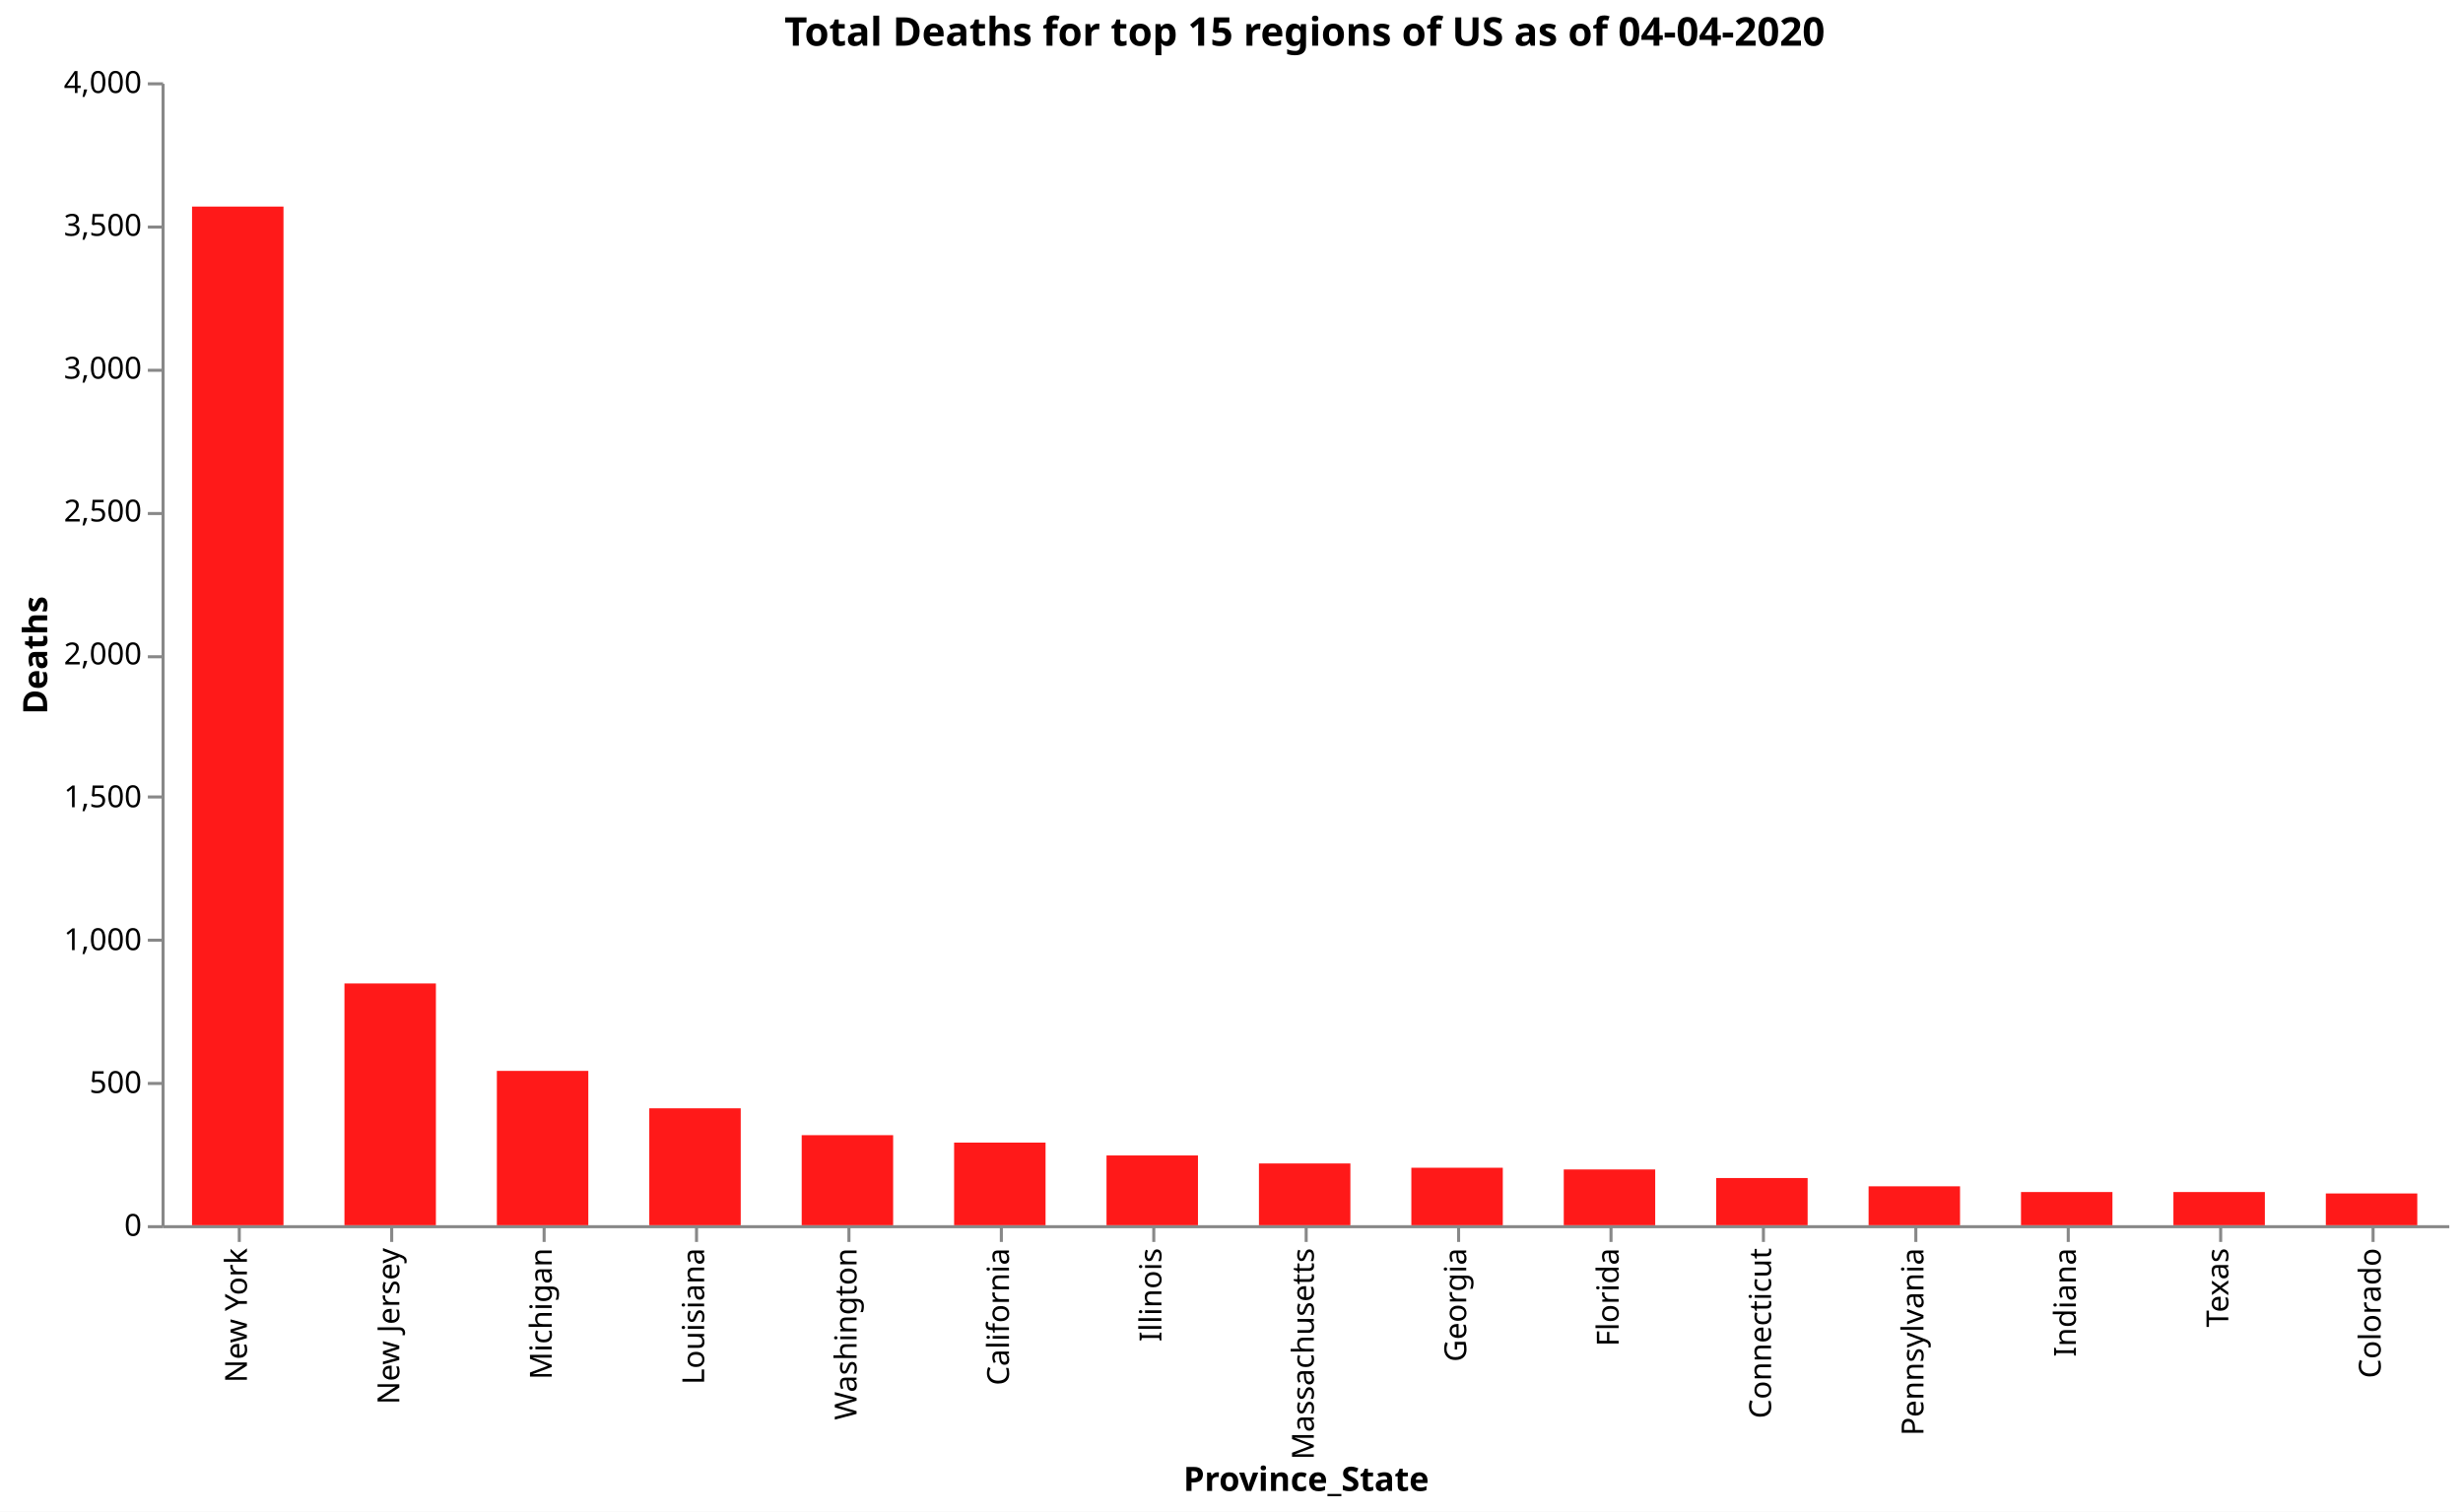
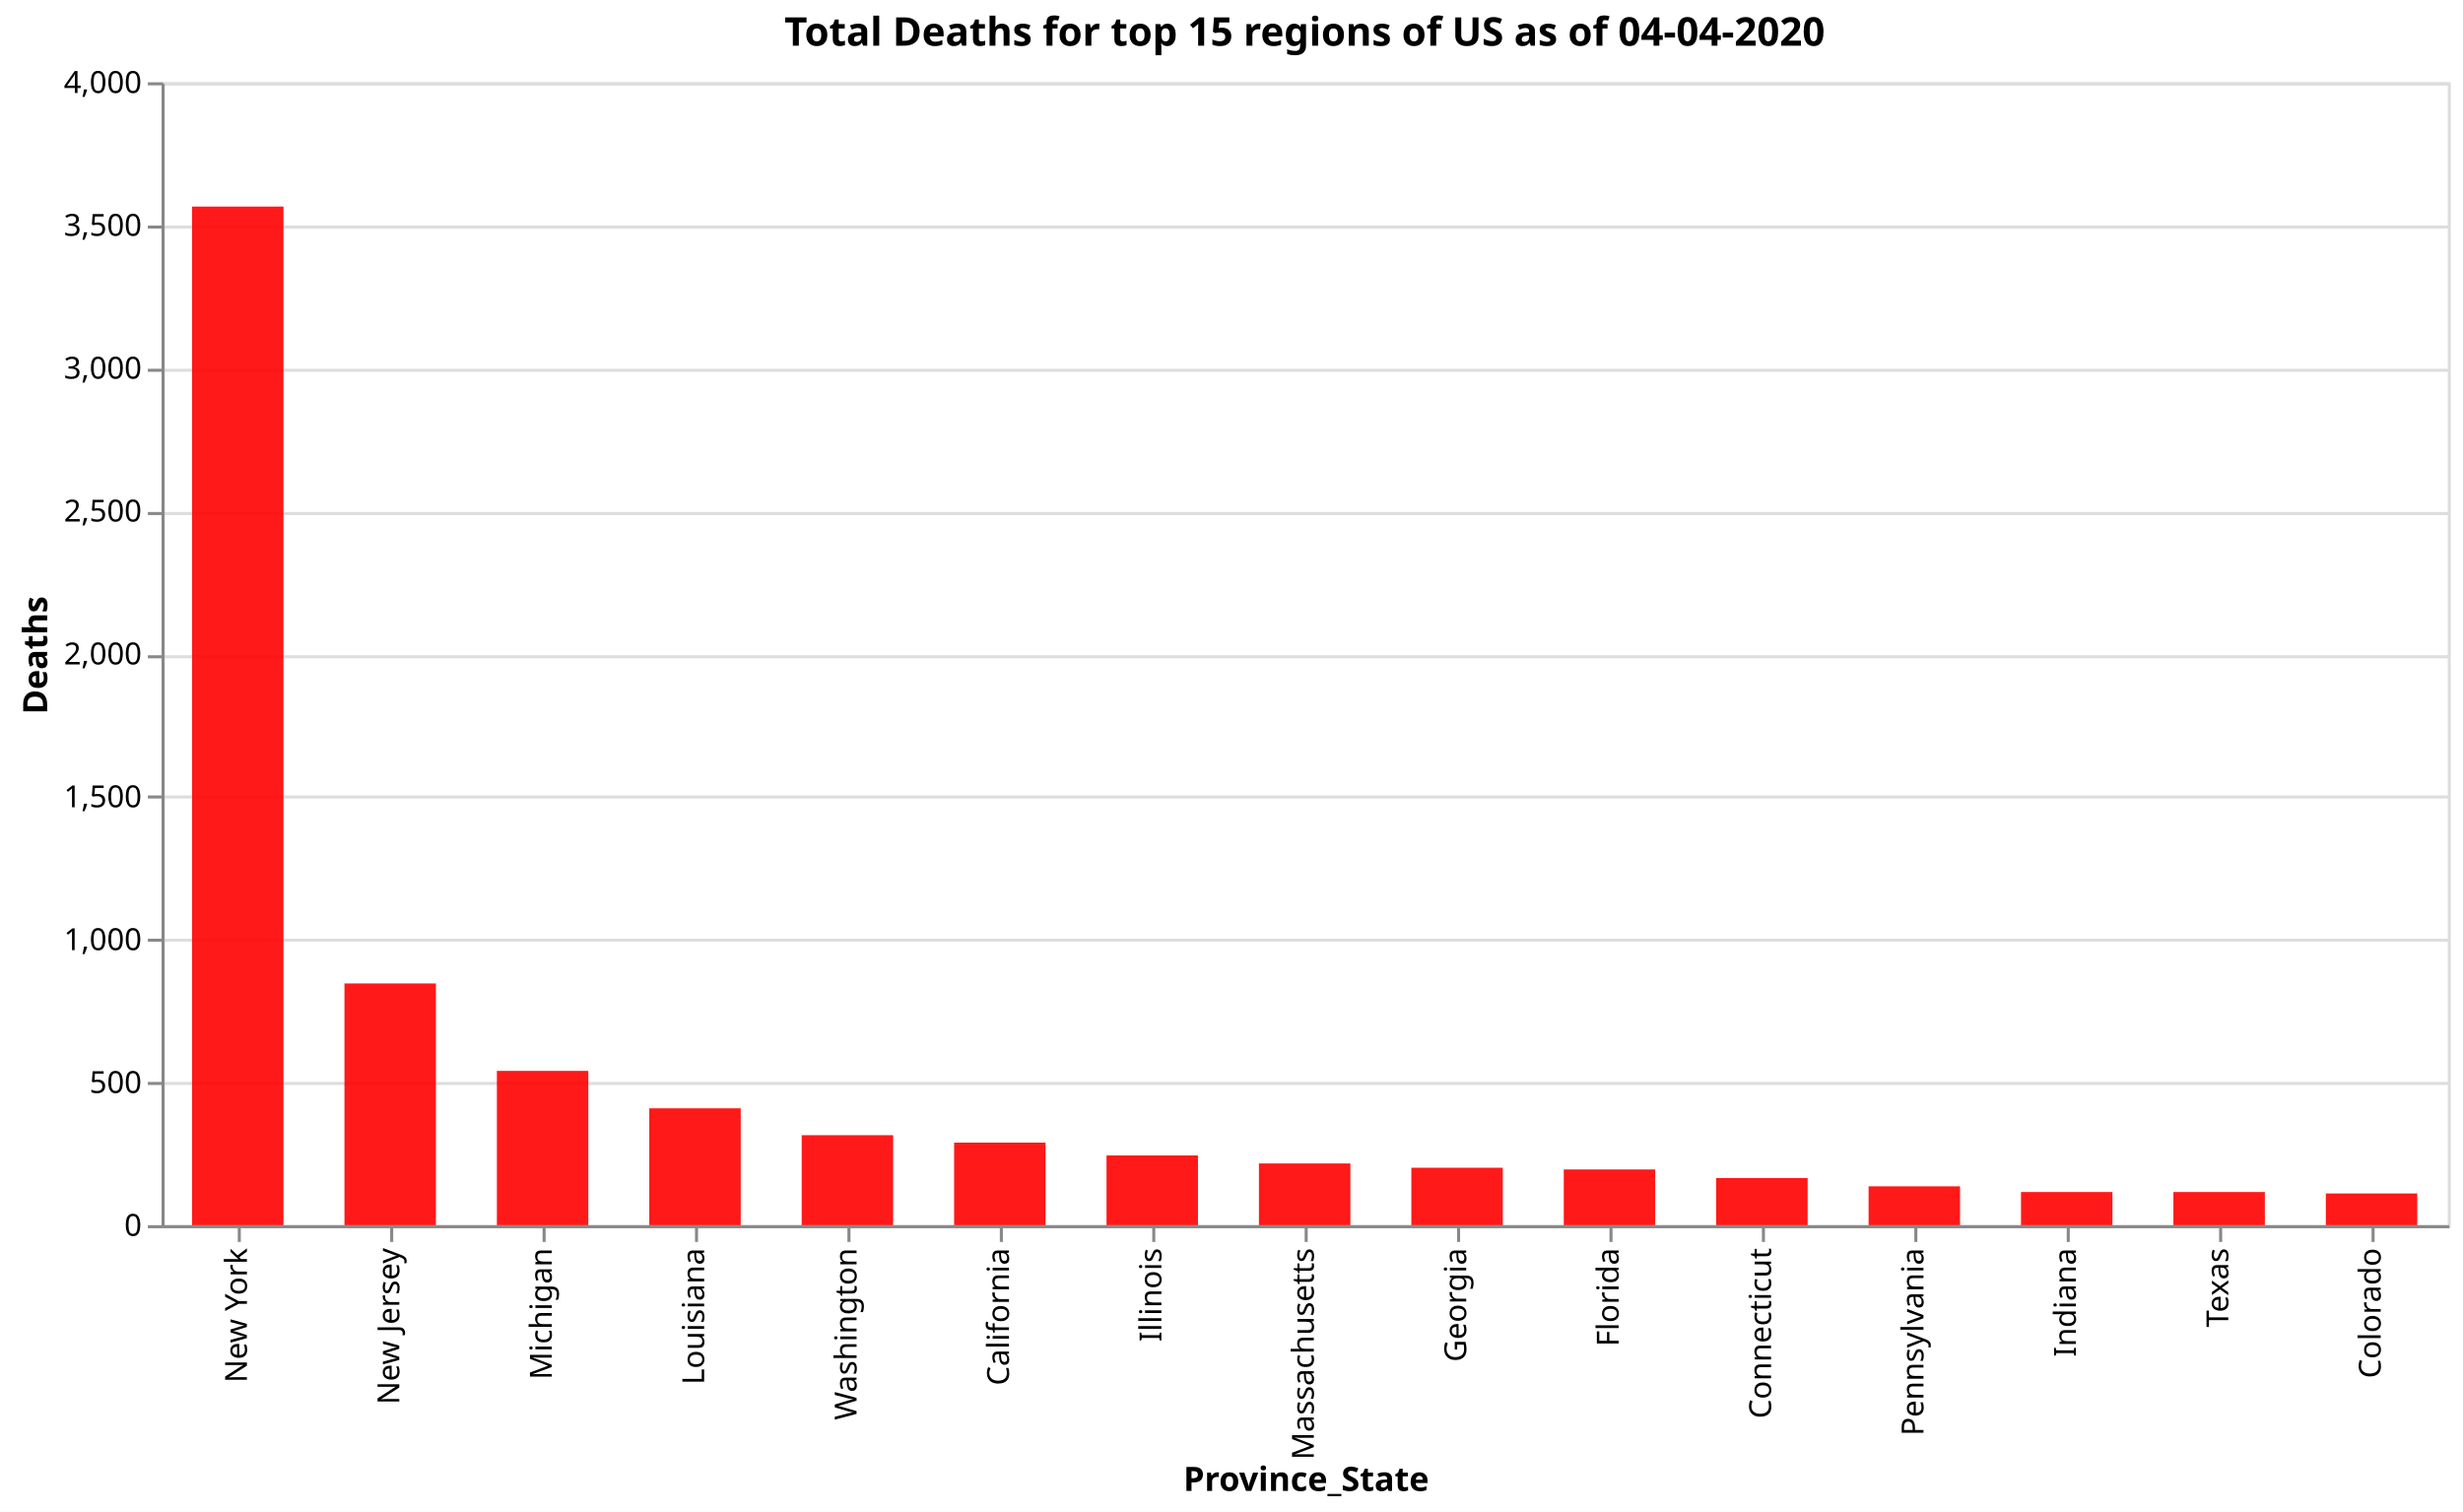
<svg xmlns="http://www.w3.org/2000/svg" class="marks" width="808" height="496" viewBox="0 0 808 496" version="1.1">
  <rect width="808" height="496" style="fill: white;" />
  <g transform="translate(53,27)">
    <g class="mark-group role-frame root">
      <g transform="translate(0,0)">
-         <path class="background" d="M0,0h750v375h-750Z" style="fill: none; stroke: #ddd; stroke-width: 0;" />
+         <path class="background" d="M0.5,0.5h750v375h-750Z" style="fill: none; stroke: #ddd;" />
        <g>
+           <g class="mark-group role-axis">
+             <g transform="translate(0.5,0.5)">
+               <path class="background" d="M0,0h0v0h0Z" style="pointer-events: none; fill: none;" />
+               <g>
+                 <g class="mark-rule role-axis-grid" style="pointer-events: none;">
+                   <line transform="translate(0,375)" x2="750" y2="0" style="fill: none; stroke: #ddd; stroke-width: 1; opacity: 1;" />
+                   <line transform="translate(0,328)" x2="750" y2="0" style="fill: none; stroke: #ddd; stroke-width: 1; opacity: 1;" />
+                   <line transform="translate(0,281)" x2="750" y2="0" style="fill: none; stroke: #ddd; stroke-width: 1; opacity: 1;" />
+                   <line transform="translate(0,234)" x2="750" y2="0" style="fill: none; stroke: #ddd; stroke-width: 1; opacity: 1;" />
+                   <line transform="translate(0,188)" x2="750" y2="0" style="fill: none; stroke: #ddd; stroke-width: 1; opacity: 1;" />
+                   <line transform="translate(0,141)" x2="750" y2="0" style="fill: none; stroke: #ddd; stroke-width: 1; opacity: 1;" />
+                   <line transform="translate(0,94)" x2="750" y2="0" style="fill: none; stroke: #ddd; stroke-width: 1; opacity: 1;" />
+                   <line transform="translate(0,47)" x2="750" y2="0" style="fill: none; stroke: #ddd; stroke-width: 1; opacity: 1;" />
+                   <line transform="translate(0,0)" x2="750" y2="0" style="fill: none; stroke: #ddd; stroke-width: 1; opacity: 1;" />
+                 </g>
+               </g>
+               <path class="foreground" d="" style="pointer-events: none; display: none; fill: none;" />
+             </g>
+           </g>
          <g class="mark-group role-axis">
            <g transform="translate(0.5,375.5)">
              <path class="background" d="M0,0h0v0h0Z" style="pointer-events: none; fill: none;" />
              <g>
                <g class="mark-rule role-axis-tick" style="pointer-events: none;">
                  <line transform="translate(25,0)" x2="0" y2="5" style="fill: none; stroke: #888; stroke-width: 1; opacity: 1;" />
                  <line transform="translate(75,0)" x2="0" y2="5" style="fill: none; stroke: #888; stroke-width: 1; opacity: 1;" />
                  <line transform="translate(125,0)" x2="0" y2="5" style="fill: none; stroke: #888; stroke-width: 1; opacity: 1;" />
                  <line transform="translate(175,0)" x2="0" y2="5" style="fill: none; stroke: #888; stroke-width: 1; opacity: 1;" />
                  <line transform="translate(225,0)" x2="0" y2="5" style="fill: none; stroke: #888; stroke-width: 1; opacity: 1;" />
                  <line transform="translate(275,0)" x2="0" y2="5" style="fill: none; stroke: #888; stroke-width: 1; opacity: 1;" />
                  <line transform="translate(325,0)" x2="0" y2="5" style="fill: none; stroke: #888; stroke-width: 1; opacity: 1;" />
                  <line transform="translate(375,0)" x2="0" y2="5" style="fill: none; stroke: #888; stroke-width: 1; opacity: 1;" />
                  <line transform="translate(425,0)" x2="0" y2="5" style="fill: none; stroke: #888; stroke-width: 1; opacity: 1;" />
                  <line transform="translate(475,0)" x2="0" y2="5" style="fill: none; stroke: #888; stroke-width: 1; opacity: 1;" />
                  <line transform="translate(525,0)" x2="0" y2="5" style="fill: none; stroke: #888; stroke-width: 1; opacity: 1;" />
                  <line transform="translate(575,0)" x2="0" y2="5" style="fill: none; stroke: #888; stroke-width: 1; opacity: 1;" />
                  <line transform="translate(625,0)" x2="0" y2="5" style="fill: none; stroke: #888; stroke-width: 1; opacity: 1;" />
                  <line transform="translate(675,0)" x2="0" y2="5" style="fill: none; stroke: #888; stroke-width: 1; opacity: 1;" />
                  <line transform="translate(725,0)" x2="0" y2="5" style="fill: none; stroke: #888; stroke-width: 1; opacity: 1;" />
                </g>
                <g class="mark-text role-axis-label" style="pointer-events: none;">
                  <text text-anchor="end" transform="translate(24.5,7) rotate(270) translate(0,3)" style="font-family: sans-serif; font-size: 10px; fill: #000; opacity: 1;">New York</text>
                  <text text-anchor="end" transform="translate(74.5,7) rotate(270) translate(0,3)" style="font-family: sans-serif; font-size: 10px; fill: #000; opacity: 1;">New Jersey</text>
                  <text text-anchor="end" transform="translate(124.5,7) rotate(270) translate(0,3)" style="font-family: sans-serif; font-size: 10px; fill: #000; opacity: 1;">Michigan</text>
                  <text text-anchor="end" transform="translate(174.5,7) rotate(270) translate(0,3)" style="font-family: sans-serif; font-size: 10px; fill: #000; opacity: 1;">Louisiana</text>
                  <text text-anchor="end" transform="translate(224.5,7) rotate(270) translate(0,3)" style="font-family: sans-serif; font-size: 10px; fill: #000; opacity: 1;">Washington</text>
                  <text text-anchor="end" transform="translate(274.5,7) rotate(270) translate(0,3)" style="font-family: sans-serif; font-size: 10px; fill: #000; opacity: 1;">California</text>
                  <text text-anchor="end" transform="translate(324.5,7) rotate(270) translate(0,3)" style="font-family: sans-serif; font-size: 10px; fill: #000; opacity: 1;">Illinois</text>
                  <text text-anchor="end" transform="translate(374.5,7) rotate(270) translate(0,3)" style="font-family: sans-serif; font-size: 10px; fill: #000; opacity: 1;">Massachusetts</text>
                  <text text-anchor="end" transform="translate(424.5,7) rotate(270) translate(0,3)" style="font-family: sans-serif; font-size: 10px; fill: #000; opacity: 1;">Georgia</text>
                  <text text-anchor="end" transform="translate(474.5,7) rotate(270) translate(0,3)" style="font-family: sans-serif; font-size: 10px; fill: #000; opacity: 1;">Florida</text>
                  <text text-anchor="end" transform="translate(524.5,7) rotate(270) translate(0,3)" style="font-family: sans-serif; font-size: 10px; fill: #000; opacity: 1;">Connecticut</text>
                  <text text-anchor="end" transform="translate(574.5,7) rotate(270) translate(0,3)" style="font-family: sans-serif; font-size: 10px; fill: #000; opacity: 1;">Pennsylvania</text>
                  <text text-anchor="end" transform="translate(624.5,7) rotate(270) translate(0,3)" style="font-family: sans-serif; font-size: 10px; fill: #000; opacity: 1;">Indiana</text>
                  <text text-anchor="end" transform="translate(674.5,7) rotate(270) translate(0,3)" style="font-family: sans-serif; font-size: 10px; fill: #000; opacity: 1;">Texas</text>
                  <text text-anchor="end" transform="translate(724.5,7) rotate(270) translate(0,3)" style="font-family: sans-serif; font-size: 10px; fill: #000; opacity: 1;">Colorado</text>
                </g>
                <g class="mark-rule role-axis-domain" style="pointer-events: none;">
                  <line transform="translate(0,0)" x2="750" y2="0" style="fill: none; stroke: #888; stroke-width: 1; opacity: 1;" />
                </g>
                <g class="mark-text role-axis-title" style="pointer-events: none;">
                  <text text-anchor="middle" transform="translate(375,86.69434)" style="font-family: sans-serif; font-size: 11px; font-weight: bold; fill: #000; opacity: 1;">Province_State</text>
                </g>
              </g>
              <path class="foreground" d="" style="pointer-events: none; display: none; fill: none;" />
            </g>
          </g>
          <g class="mark-group role-axis">
            <g transform="translate(0.5,0.5)">
              <path class="background" d="M0,0h0v0h0Z" style="pointer-events: none; fill: none;" />
              <g>
                <g class="mark-rule role-axis-tick" style="pointer-events: none;">
                  <line transform="translate(0,375)" x2="-5" y2="0" style="fill: none; stroke: #888; stroke-width: 1; opacity: 1;" />
                  <line transform="translate(0,328)" x2="-5" y2="0" style="fill: none; stroke: #888; stroke-width: 1; opacity: 1;" />
                  <line transform="translate(0,281)" x2="-5" y2="0" style="fill: none; stroke: #888; stroke-width: 1; opacity: 1;" />
                  <line transform="translate(0,234)" x2="-5" y2="0" style="fill: none; stroke: #888; stroke-width: 1; opacity: 1;" />
                  <line transform="translate(0,188)" x2="-5" y2="0" style="fill: none; stroke: #888; stroke-width: 1; opacity: 1;" />
                  <line transform="translate(0,141)" x2="-5" y2="0" style="fill: none; stroke: #888; stroke-width: 1; opacity: 1;" />
                  <line transform="translate(0,94)" x2="-5" y2="0" style="fill: none; stroke: #888; stroke-width: 1; opacity: 1;" />
                  <line transform="translate(0,47)" x2="-5" y2="0" style="fill: none; stroke: #888; stroke-width: 1; opacity: 1;" />
                  <line transform="translate(0,0)" x2="-5" y2="0" style="fill: none; stroke: #888; stroke-width: 1; opacity: 1;" />
                </g>
                <g class="mark-text role-axis-label" style="pointer-events: none;">
                  <text text-anchor="end" transform="translate(-7,378)" style="font-family: sans-serif; font-size: 10px; fill: #000; opacity: 1;">0</text>
                  <text text-anchor="end" transform="translate(-7,331.125)" style="font-family: sans-serif; font-size: 10px; fill: #000; opacity: 1;">500</text>
                  <text text-anchor="end" transform="translate(-7,284.25)" style="font-family: sans-serif; font-size: 10px; fill: #000; opacity: 1;">1,000</text>
                  <text text-anchor="end" transform="translate(-7,237.375)" style="font-family: sans-serif; font-size: 10px; fill: #000; opacity: 1;">1,500</text>
                  <text text-anchor="end" transform="translate(-7,190.5)" style="font-family: sans-serif; font-size: 10px; fill: #000; opacity: 1;">2,000</text>
                  <text text-anchor="end" transform="translate(-7,143.625)" style="font-family: sans-serif; font-size: 10px; fill: #000; opacity: 1;">2,500</text>
                  <text text-anchor="end" transform="translate(-7,96.75)" style="font-family: sans-serif; font-size: 10px; fill: #000; opacity: 1;">3,000</text>
                  <text text-anchor="end" transform="translate(-7,49.875)" style="font-family: sans-serif; font-size: 10px; fill: #000; opacity: 1;">3,500</text>
                  <text text-anchor="end" transform="translate(-7,3)" style="font-family: sans-serif; font-size: 10px; fill: #000; opacity: 1;">4,000</text>
                </g>
                <g class="mark-rule role-axis-domain" style="pointer-events: none;">
                  <line transform="translate(0,375)" x2="0" y2="-375" style="fill: none; stroke: #888; stroke-width: 1; opacity: 1;" />
                </g>
                <g class="mark-text role-axis-title" style="pointer-events: none;">
                  <text text-anchor="middle" transform="translate(-36.02441,187.5) rotate(-90) translate(0,-2)" style="font-family: sans-serif; font-size: 11px; font-weight: bold; fill: #000; opacity: 1;">Deaths</text>
                </g>
              </g>
              <path class="foreground" d="" style="pointer-events: none; display: none; fill: none;" />
            </g>
          </g>
          <g class="mark-rect role-mark marks">
            <path d="M10,40.781h30v334.219h-30Z" style="fill: red; opacity: 0.9;" />
            <path d="M60,295.688h30v79.312h-30Z" style="fill: red; opacity: 0.9;" />
            <path d="M110,324.375h30v50.625h-30Z" style="fill: red; opacity: 0.9;" />
            <path d="M160,336.656h30v38.344h-30Z" style="fill: red; opacity: 0.9;" />
            <path d="M210,345.469h30v29.531h-30Z" style="fill: red; opacity: 0.9;" />
            <path d="M260,347.906h30v27.094h-30Z" style="fill: red; opacity: 0.9;" />
            <path d="M310,352.125h30v22.875h-30Z" style="fill: red; opacity: 0.9;" />
            <path d="M360,354.75h30v20.25h-30Z" style="fill: red; opacity: 0.9;" />
            <path d="M410,356.156h30v18.844h-30Z" style="fill: red; opacity: 0.9;" />
            <path d="M460,356.719h30v18.281h-30Z" style="fill: red; opacity: 0.9;" />
            <path d="M510,359.531h30v15.469h-30Z" style="fill: red; opacity: 0.9;" />
            <path d="M560,362.25h30v12.75h-30Z" style="fill: red; opacity: 0.9;" />
            <path d="M610,364.125h30v10.875h-30Z" style="fill: red; opacity: 0.9;" />
            <path d="M660,364.125h30v10.875h-30Z" style="fill: red; opacity: 0.9;" />
            <path d="M710,364.594h30v10.406h-30Z" style="fill: red; opacity: 0.9;" />
          </g>
          <g class="mark-group role-title">
            <g transform="translate(375,-22)">
              <path class="background" d="M0,0h0v0h0Z" style="pointer-events: none; fill: none;" />
              <g>
                <g class="mark-text role-title-text" style="pointer-events: none;">
                  <text text-anchor="middle" transform="translate(0,10)" style="font-family: sans-serif; font-size: 13px; font-weight: bold; fill: #000; opacity: 1;">Total Deaths for top 15 regions of US as of 04-04-2020</text>
                </g>
              </g>
              <path class="foreground" d="" style="pointer-events: none; display: none; fill: none;" />
            </g>
          </g>
        </g>
        <path class="foreground" d="" style="display: none; fill: none;" />
      </g>
    </g>
  </g>
</svg>
